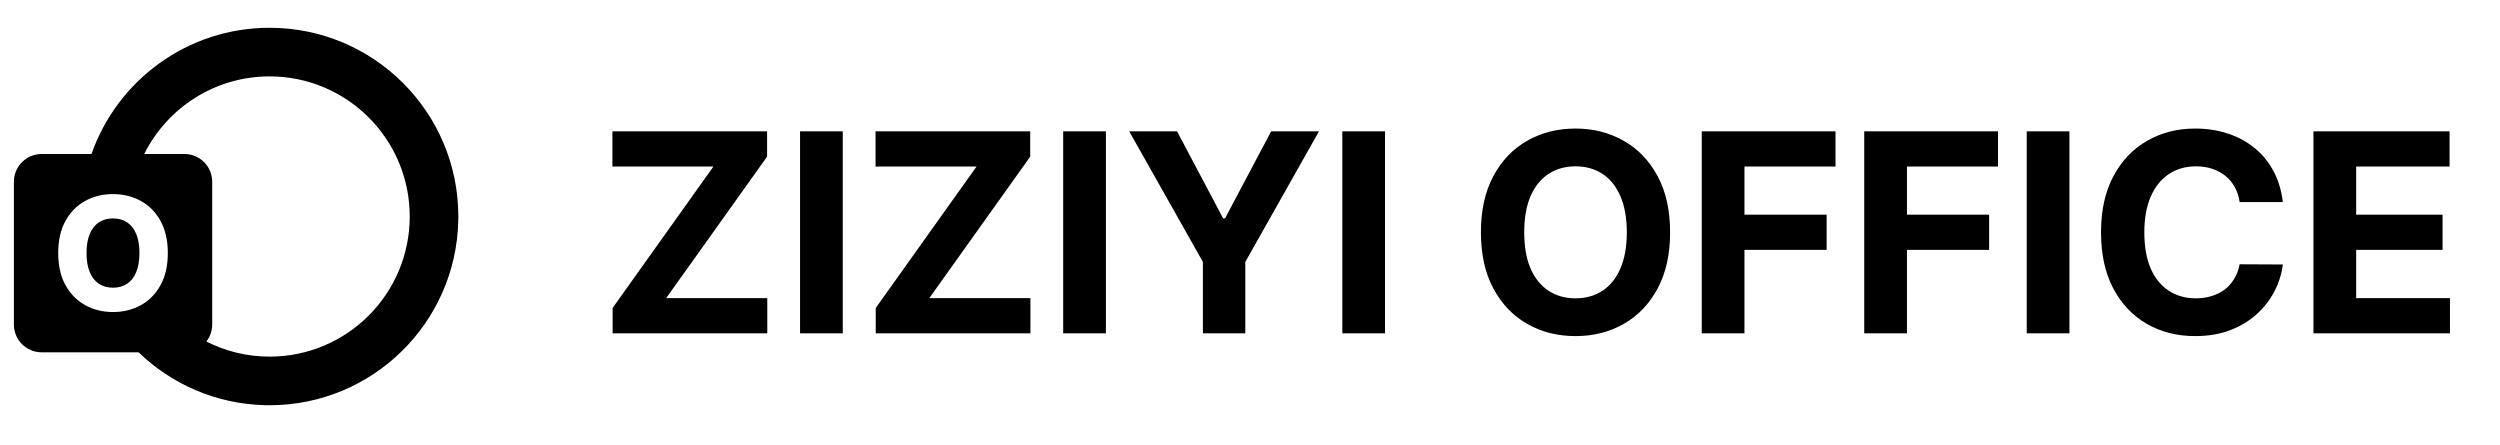
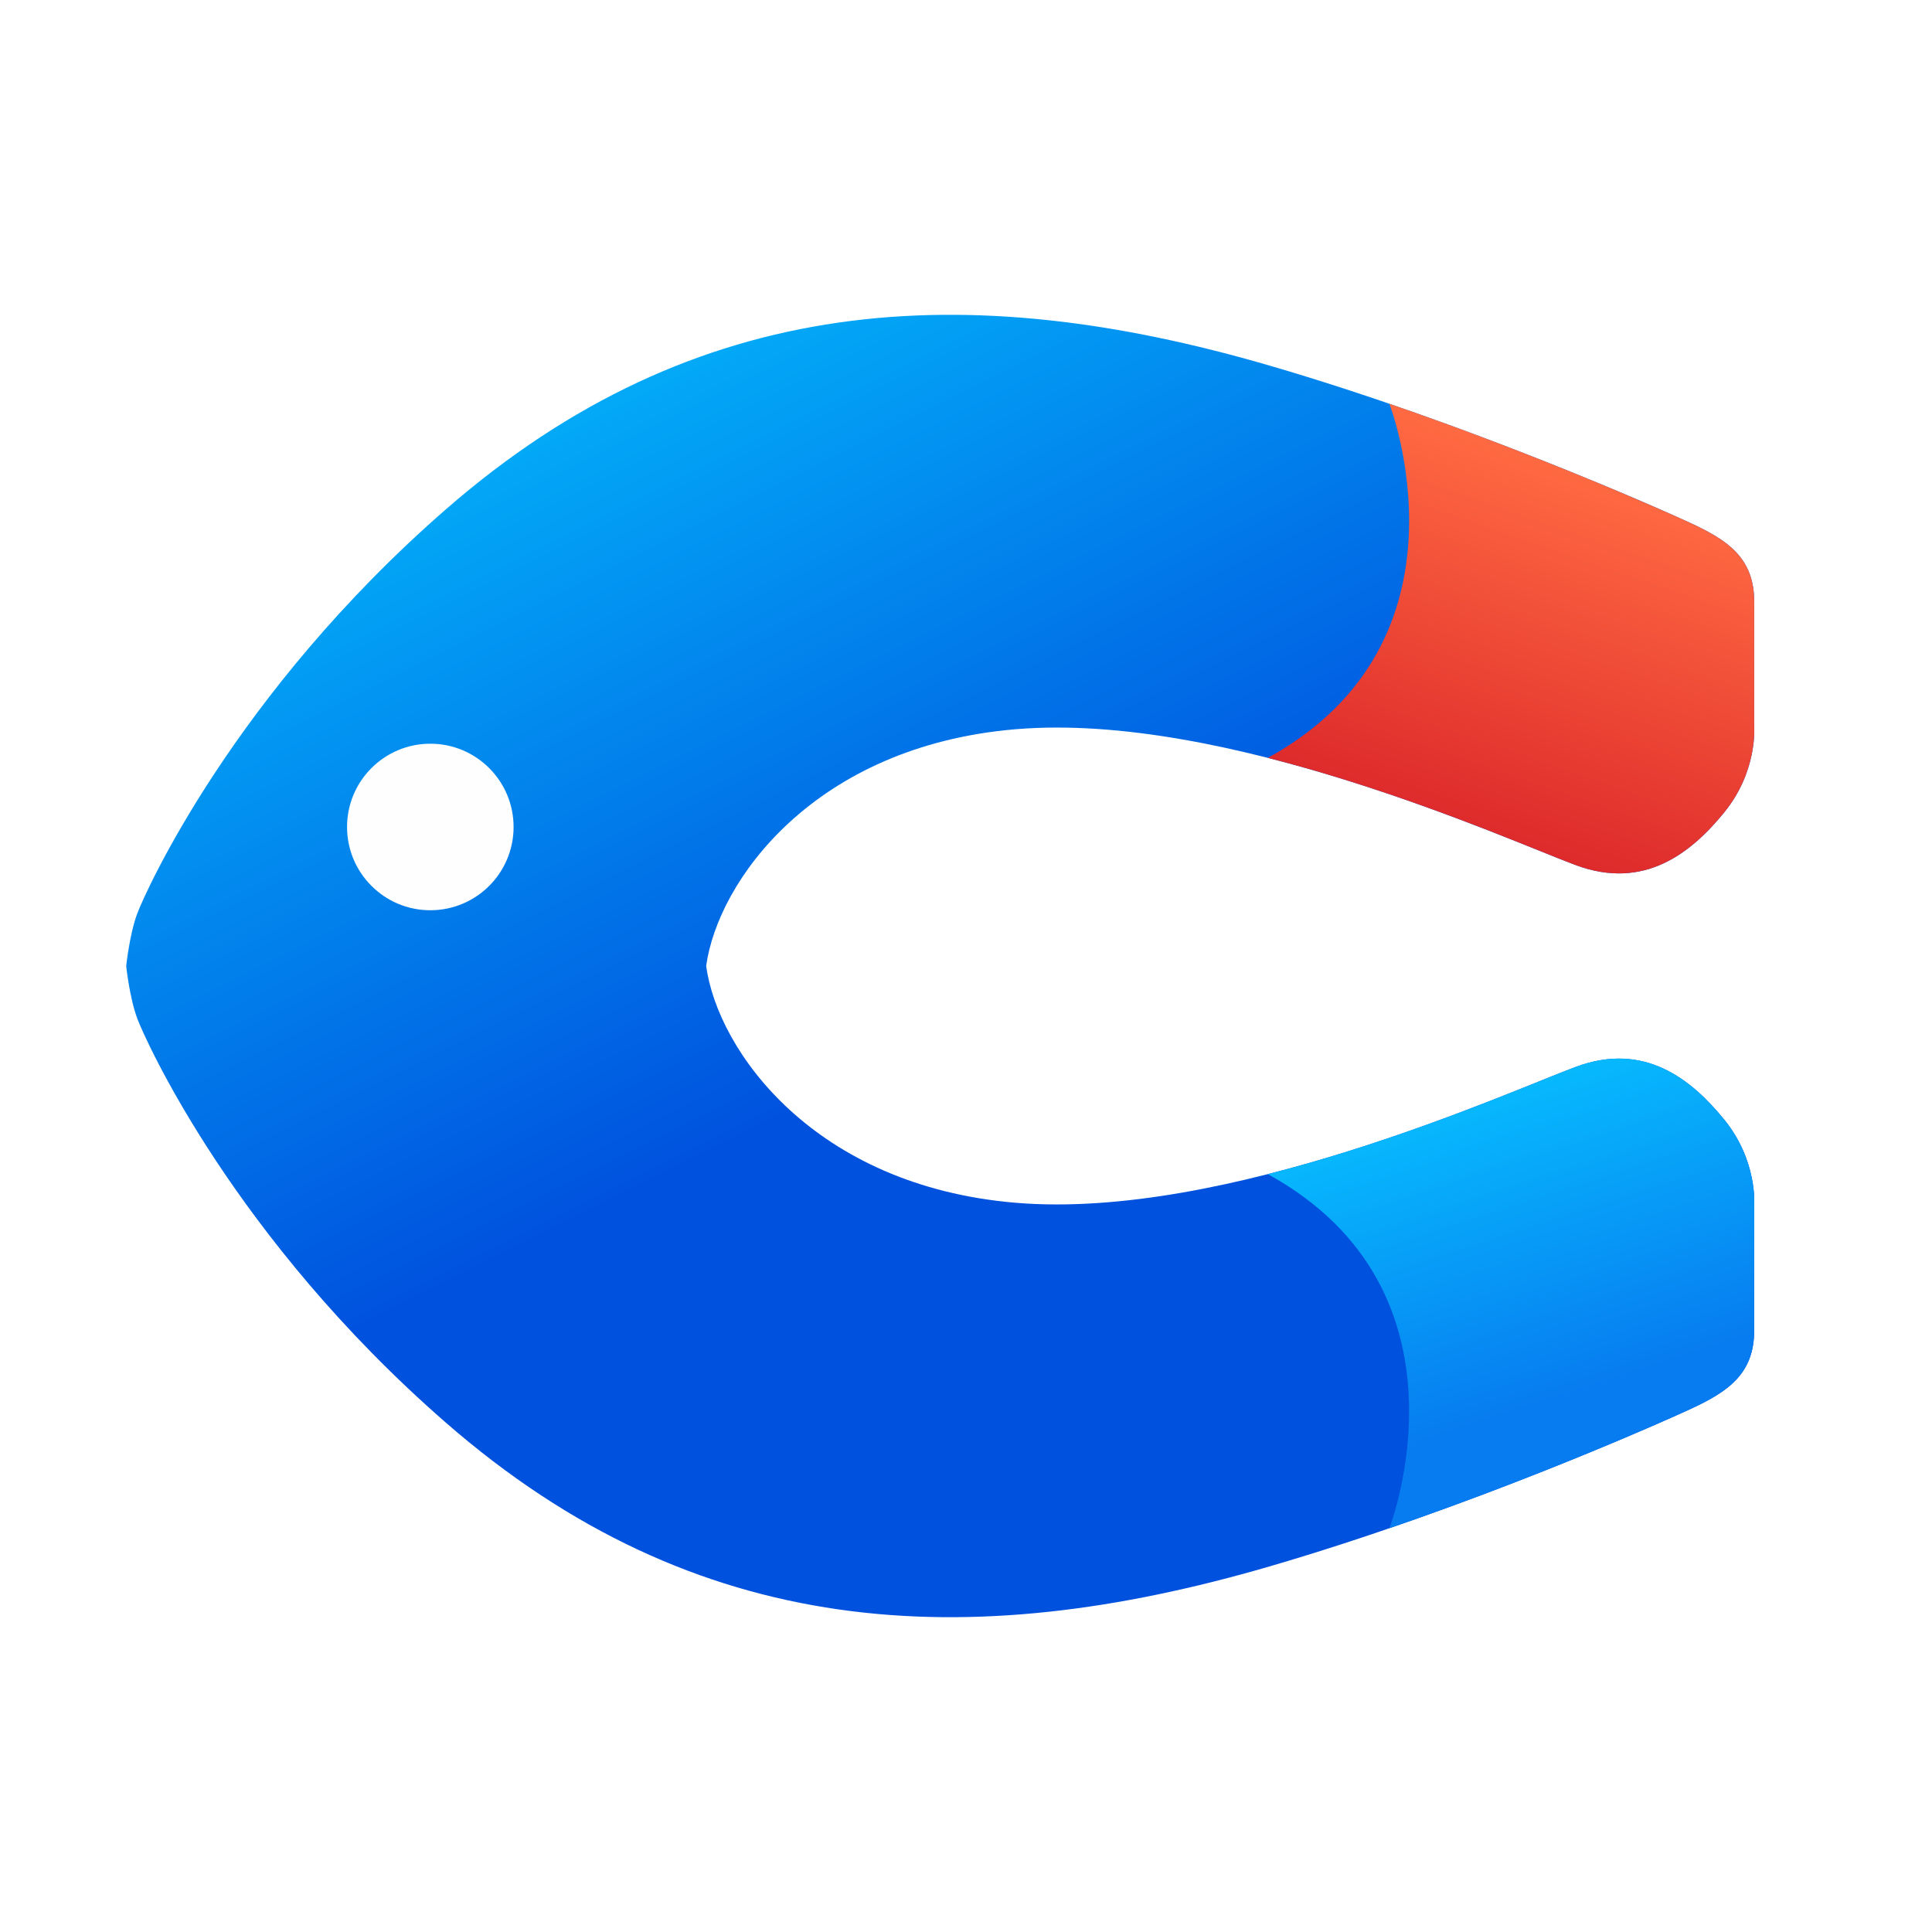
- <svg xmlns="http://www.w3.org/2000/svg" width="180" height="32" viewBox="0 0 180 32" fill="none">
-   <path d="M19.411 2C26.916 2 33 8.083 33 15.588L32.995 15.94C32.809 23.282 26.798 29.177 19.411 29.177L19.061 29.172C15.535 29.082 12.344 27.65 9.979 25.367H3C1.895 25.367 1 24.472 1 23.367V13.088C1 11.983 1.896 11.088 3 11.088H6.587C8.444 5.795 13.484 2 19.411 2ZM8.136 13.975C7.393 13.975 6.724 14.139 6.13 14.467C5.535 14.795 5.063 15.275 4.713 15.907C4.366 16.539 4.192 17.311 4.192 18.22C4.192 19.126 4.366 19.896 4.713 20.528C5.063 21.158 5.535 21.638 6.13 21.969C6.724 22.3 7.393 22.466 8.136 22.466C8.876 22.466 9.543 22.302 10.138 21.974C10.735 21.645 11.208 21.164 11.558 20.532C11.907 19.9 12.083 19.129 12.083 18.22C12.083 17.311 11.907 16.539 11.558 15.907C11.208 15.275 10.735 14.795 10.138 14.467C9.543 14.139 8.876 13.975 8.136 13.975ZM8.136 15.726C8.534 15.726 8.874 15.822 9.156 16.013C9.441 16.204 9.66 16.485 9.811 16.855C9.964 17.227 10.04 17.682 10.04 18.22C10.04 18.758 9.964 19.213 9.811 19.584C9.66 19.955 9.441 20.237 9.156 20.428C8.874 20.619 8.534 20.714 8.136 20.714C7.74 20.714 7.399 20.619 7.114 20.428C6.829 20.237 6.61 19.955 6.457 19.584C6.306 19.213 6.23 18.758 6.23 18.22C6.231 17.682 6.306 17.227 6.457 16.855C6.61 16.485 6.829 16.204 7.114 16.013C7.399 15.822 7.74 15.726 8.136 15.726ZM13.279 11.088C14.384 11.088 15.279 11.983 15.279 13.088V23.367C15.279 23.828 15.121 24.252 14.859 24.59C16.227 25.283 17.773 25.677 19.411 25.677C24.983 25.677 29.5 21.159 29.5 15.588C29.5 10.017 24.983 5.5 19.411 5.5C15.457 5.5 12.037 7.776 10.383 11.088H13.279Z" fill="black" />
-   <path d="M44.108 24V22.175L51.367 11.99H44.094V9.455H55.23V11.28L47.965 21.465H55.244V24H44.108ZM60.679 9.455V24H57.604V9.455H60.679ZM63.053 24V22.175L70.312 11.99H63.039V9.455H74.175V11.28L66.91 21.465H74.19V24H63.053ZM79.625 9.455V24H76.549V9.455H79.625ZM81.303 9.455H84.747L88.064 15.719H88.206L91.523 9.455H94.967L89.662 18.858V24H86.608V18.858L81.303 9.455ZM99.722 9.455V24H96.647V9.455H99.722ZM120.248 16.727C120.248 18.313 119.947 19.663 119.346 20.776C118.749 21.888 117.935 22.738 116.903 23.325C115.875 23.908 114.72 24.199 113.437 24.199C112.144 24.199 110.984 23.905 109.957 23.318C108.929 22.731 108.117 21.881 107.521 20.768C106.924 19.656 106.626 18.309 106.626 16.727C106.626 15.141 106.924 13.792 107.521 12.679C108.117 11.566 108.929 10.719 109.957 10.136C110.984 9.549 112.144 9.256 113.437 9.256C114.72 9.256 115.875 9.549 116.903 10.136C117.935 10.719 118.749 11.566 119.346 12.679C119.947 13.792 120.248 15.141 120.248 16.727ZM117.13 16.727C117.13 15.7 116.976 14.833 116.668 14.128C116.365 13.422 115.937 12.887 115.383 12.523C114.829 12.158 114.18 11.976 113.437 11.976C112.693 11.976 112.045 12.158 111.491 12.523C110.937 12.887 110.506 13.422 110.198 14.128C109.895 14.833 109.744 15.7 109.744 16.727C109.744 17.755 109.895 18.621 110.198 19.327C110.506 20.032 110.937 20.567 111.491 20.932C112.045 21.296 112.693 21.479 113.437 21.479C114.18 21.479 114.829 21.296 115.383 20.932C115.937 20.567 116.365 20.032 116.668 19.327C116.976 18.621 117.13 17.755 117.13 16.727ZM122.526 24V9.455H132.157V11.99H125.601V15.456H131.517V17.991H125.601V24H122.526ZM134.225 24V9.455H143.856V11.99H137.3V15.456H143.217V17.991H137.3V24H134.225ZM149 9.455V24H145.924V9.455H149ZM164.364 14.547H161.253C161.196 14.144 161.08 13.787 160.905 13.474C160.73 13.157 160.505 12.887 160.23 12.665C159.955 12.442 159.638 12.272 159.278 12.153C158.923 12.035 158.537 11.976 158.121 11.976C157.368 11.976 156.712 12.163 156.153 12.537C155.595 12.906 155.161 13.446 154.854 14.156C154.546 14.862 154.392 15.719 154.392 16.727C154.392 17.764 154.546 18.635 154.854 19.341C155.166 20.046 155.602 20.579 156.161 20.939C156.719 21.299 157.366 21.479 158.099 21.479C158.511 21.479 158.893 21.424 159.243 21.315C159.598 21.206 159.913 21.048 160.188 20.84C160.462 20.626 160.689 20.368 160.869 20.065C161.054 19.762 161.182 19.417 161.253 19.028L164.364 19.043C164.283 19.71 164.082 20.354 163.76 20.974C163.443 21.59 163.014 22.142 162.474 22.629C161.939 23.112 161.3 23.496 160.557 23.78C159.818 24.059 158.982 24.199 158.05 24.199C156.752 24.199 155.592 23.905 154.57 23.318C153.552 22.731 152.747 21.881 152.155 20.768C151.568 19.656 151.274 18.309 151.274 16.727C151.274 15.141 151.572 13.792 152.169 12.679C152.766 11.566 153.575 10.719 154.598 10.136C155.621 9.549 156.771 9.256 158.05 9.256C158.893 9.256 159.674 9.374 160.393 9.611C161.118 9.848 161.759 10.193 162.318 10.648C162.877 11.098 163.331 11.649 163.682 12.303C164.037 12.956 164.264 13.704 164.364 14.547ZM166.569 24V9.455H176.37V11.99H169.644V15.456H175.866V17.991H169.644V21.465H176.398V24H166.569Z" fill="black" />
+ <svg xmlns="http://www.w3.org/2000/svg" xml:space="preserve" width="110.102mm" height="110.102mm" version="1.1" style="shape-rendering:geometricPrecision; text-rendering:geometricPrecision; image-rendering:optimizeQuality; fill-rule:evenodd; clip-rule:evenodd" viewBox="0 0 11167.54 11167.54">
+   <defs>
+     <style type="text/css">
+    
+     .fil4 {fill:none}
+     .fil2 {fill:#FEFEFE}
+     .fil3 {fill:url(#id0)}
+     .fil0 {fill:url(#id1)}
+     .fil1 {fill:url(#id2)}
+    
+   </style>
+     <linearGradient id="id0" gradientUnits="userSpaceOnUse" x1="7953.96" y1="6313.19" x2="8570.38" y2="8219.38">
+       <stop offset="0" style="stop-opacity:1; stop-color:#07C0FF" />
+       <stop offset="1" style="stop-opacity:1; stop-color:#077CF0" />
+     </linearGradient>
+     <linearGradient id="id1" gradientUnits="userSpaceOnUse" x1="5889.13" y1="5821.79" x2="3749.89" y2="1543.28">
+       <stop offset="0" style="stop-opacity:1; stop-color:#0051DE" />
+       <stop offset="1" style="stop-opacity:1; stop-color:#03B5FB" />
+     </linearGradient>
+     <linearGradient id="id2" gradientUnits="userSpaceOnUse" x1="7328.54" y1="4380.7" x2="8031.04" y2="2333.83">
+       <stop offset="0" style="stop-opacity:1; stop-color:#DE2A2B" />
+       <stop offset="1" style="stop-opacity:1; stop-color:#FF6A42" />
+     </linearGradient>
+   </defs>
+   <g id="图层_x0020_1">
+     <g id="_2891128991664">
+       <path class="fil0" d="M729.51 5583.77c0,0 18.61,-181.35 63.95,-303.44 45.33,-122.09 556.84,-1267.26 1784.59,-2336.9 1446.52,-1260.24 3013.83,-1339.7 4762.68,-829.53 1149.34,335.34 2250.47,825.76 2429.42,908.5 216.25,99.96 369.71,202.29 369.71,455.73 0,253.44 0,727.77 0,727.77 0,0 18.63,253.45 -172.03,488.32 -190.68,234.86 -462.75,453.45 -858.04,306.94 -395.29,-146.5 -2020.63,-888.3 -3239.07,-785.98 -1164.65,97.8 -1721.65,877.57 -1788.88,1368.6 67.23,491.03 624.22,1270.8 1788.88,1368.6 1218.44,102.32 2843.78,-639.48 3239.07,-785.98 395.29,-146.5 667.36,72.09 858.04,306.94 190.67,234.87 172.03,488.32 172.03,488.32 0,0 0,474.33 0,727.77 0,253.44 -153.46,355.77 -369.71,455.73 -178.95,82.74 -1280.08,573.15 -2429.42,908.5 -1748.85,510.17 -3316.16,430.71 -4762.68,-829.53 -1227.74,-1069.64 -1739.26,-2214.81 -1784.59,-2336.9 -45.34,-122.09 -63.95,-303.44 -63.95,-303.44z" />
+       <path class="fil1" d="M8031.04 2333.83c870.1,298.63 1596.68,622.71 1739.11,688.56 216.25,99.96 369.71,202.29 369.71,455.73 0,253.44 0,727.77 0,727.77 0,0 18.63,253.45 -172.03,488.32 -190.68,234.86 -462.75,453.45 -858.04,306.94 -246.87,-91.51 -973.52,-415.19 -1781.22,-620.43l-0.02 -0.02c1234.71,-678.5 702.49,-2046.87 702.49,-2046.87z" />
+       <circle class="fil2" cx="2487.38" cy="4780.19" r="481.32" />
+       <path class="fil3" d="M8031.04 8833.7c870.1,-298.63 1596.68,-622.71 1739.11,-688.56 216.25,-99.96 369.71,-202.29 369.71,-455.73 0,-253.44 0,-727.77 0,-727.77 0,0 18.63,-253.45 -172.03,-488.32 -190.68,-234.86 -462.75,-453.45 -858.04,-306.94 -246.87,91.51 -973.52,415.19 -1781.22,620.43l-0.02 0.02c1234.71,678.5 702.49,2046.87 702.49,2046.87z" />
+     </g>
+     <circle class="fil4" cx="5583.77" cy="5583.77" r="5583.77" />
+   </g>
</svg>
